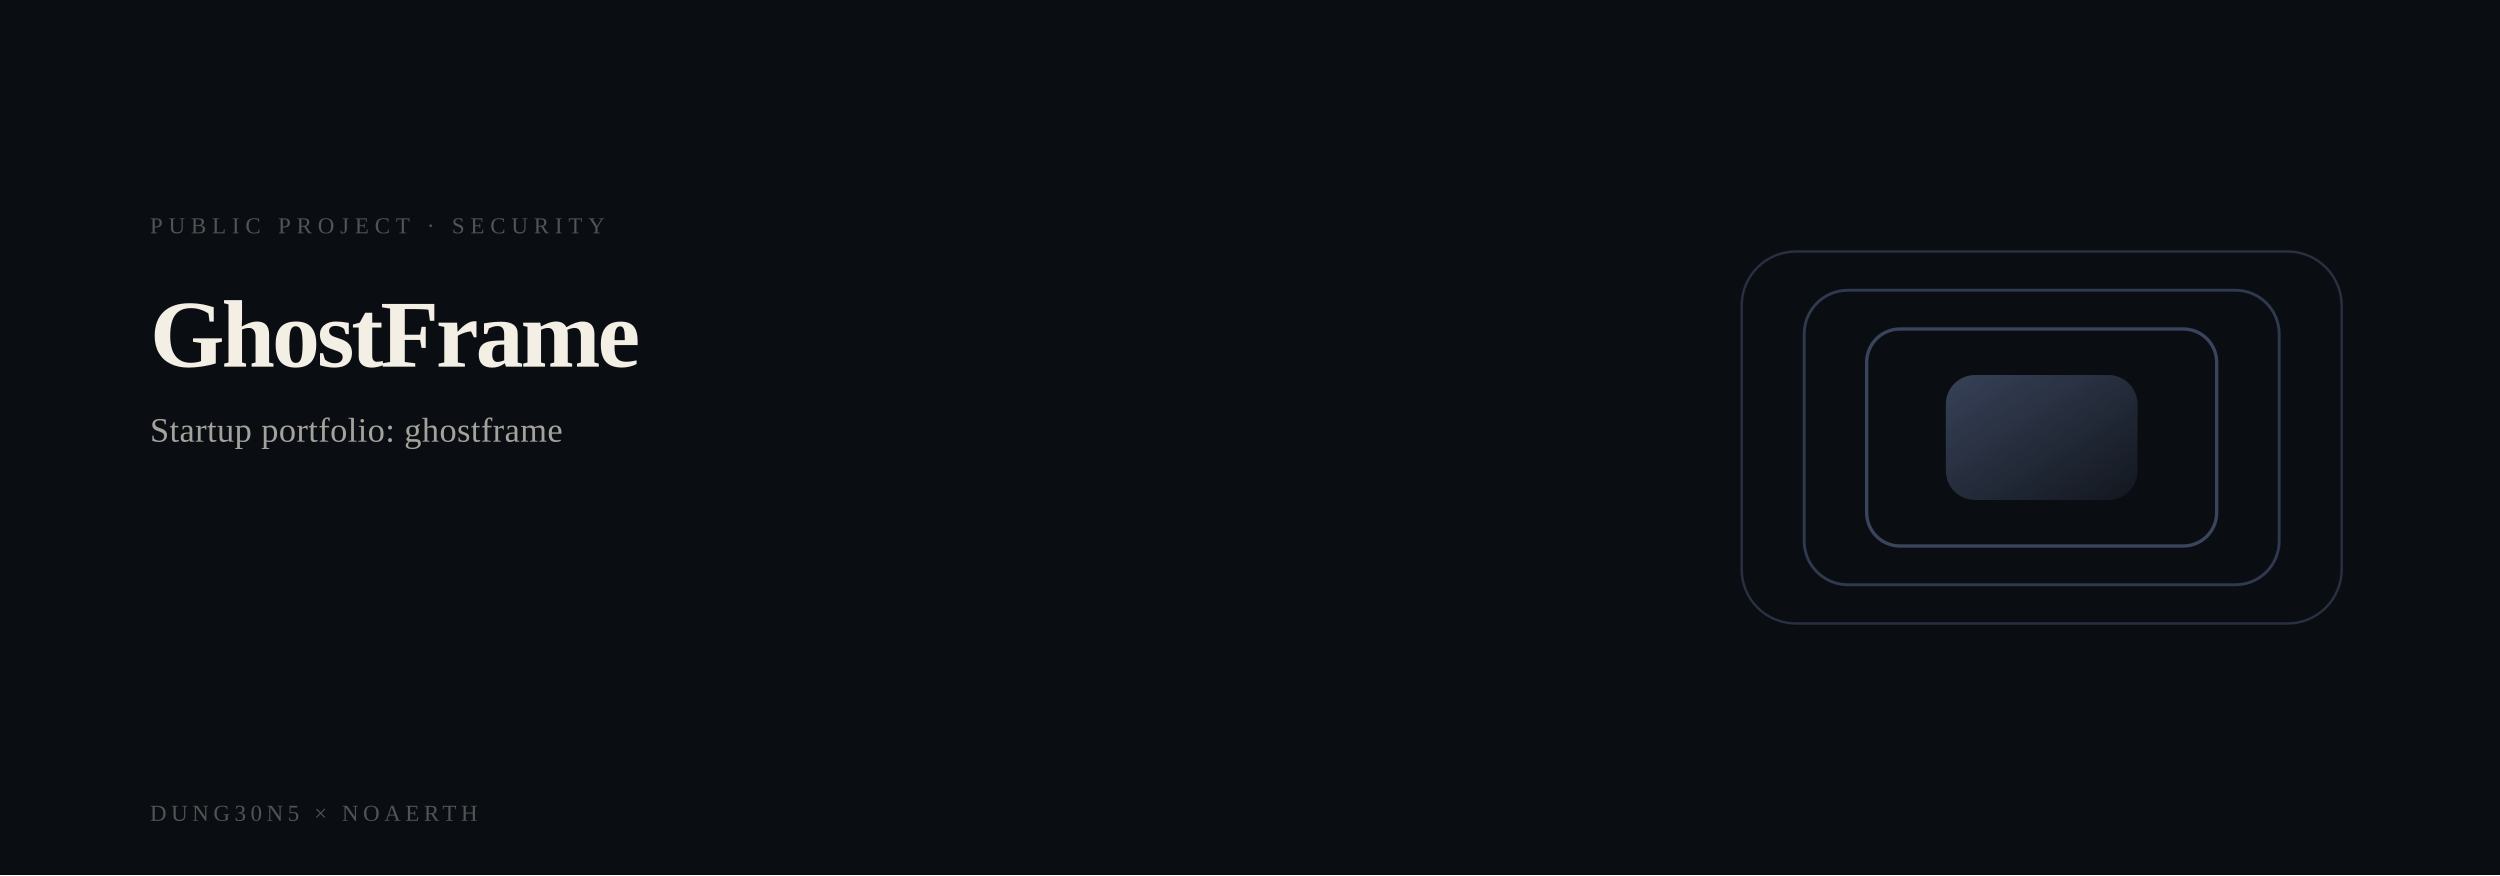
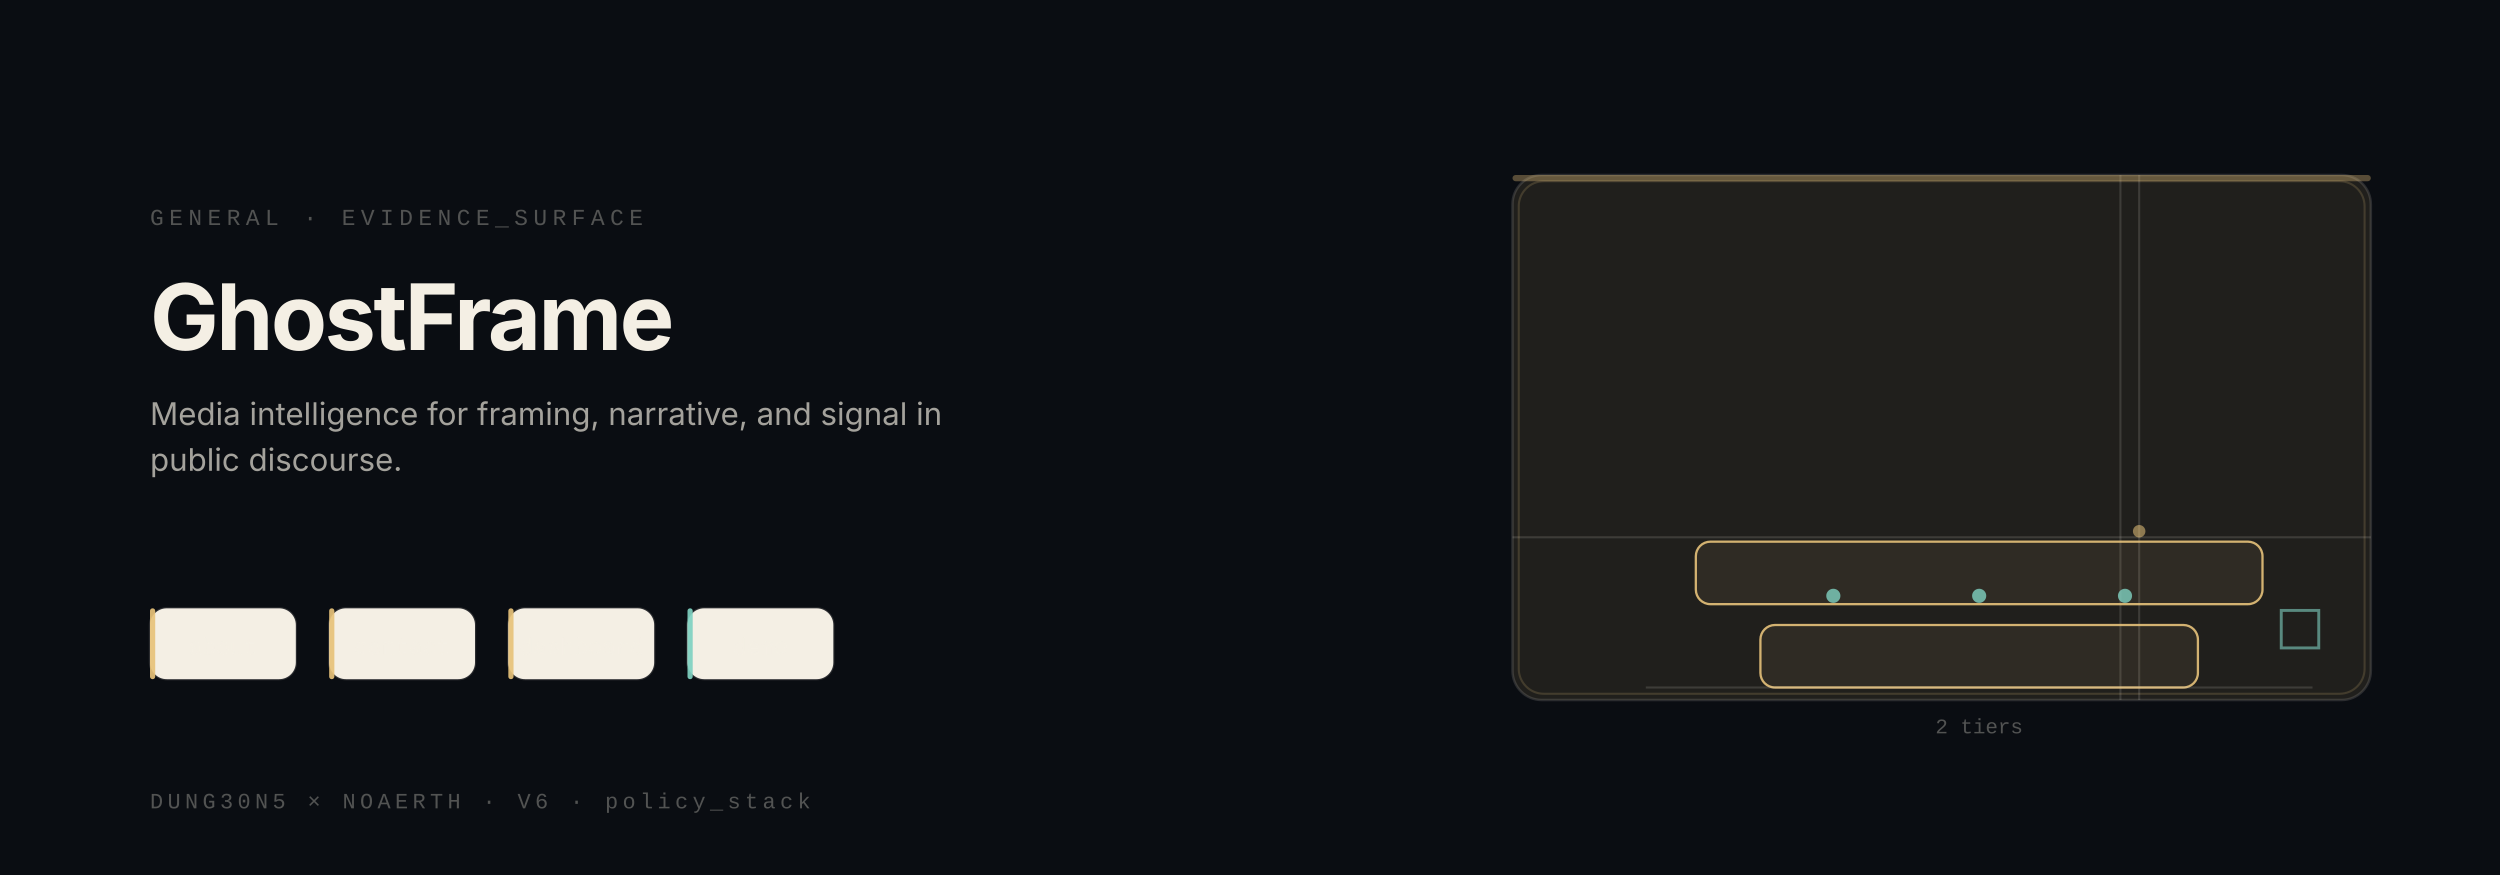
- <svg xmlns="http://www.w3.org/2000/svg" viewBox="0 0 1200 420" width="1200" height="420" role="img" aria-label="GhostFrame: nested policy frames with a visible boundary edge. Motion depicts policy surfaces assemble into a readable security posture.">
-   <defs>
-     <linearGradient id="hero-ghostframe-dark-a" x1="0" y1="0" x2="1" y2="1">
-       <stop offset="0" stop-color="#8fa8e0" stop-opacity="0.85" />
-       <stop offset="1" stop-color="#8fa8e0" stop-opacity="0.15" />
-     </linearGradient>
-   </defs>
+ <svg xmlns="http://www.w3.org/2000/svg" viewBox="0 0 1200 420" width="1200" height="420" role="img" aria-label="GhostFrame: claims stack into tiers, and evidence is carried up to be checked">
  <rect width="1200" height="420" fill="#0a0d12" />
-   <rect x="896" y="157.92" width="168" height="104.16" rx="16" fill="none" stroke="#8fa8e0" stroke-width="1.60" opacity="0.36" />
-   <rect x="866" y="139.32" width="228" height="141.36" rx="21" fill="none" stroke="#8fa8e0" stroke-width="1.38" opacity="0.29" />
-   <rect x="836" y="120.72" width="288" height="178.56" rx="26" fill="none" stroke="#8fa8e0" stroke-width="1.16" opacity="0.23" />
-   <rect x="934" y="180" width="92" height="60" rx="14" fill="url(#hero-ghostframe-dark-a)" opacity="0.40" />
-   <text x="72" y="112" fill="#f4efe44f" font-size="11" letter-spacing="2.8">PUBLIC PROJECT · SECURITY</text>
-   <text x="72" y="176" fill="#f4efe4" font-size="46" font-weight="660" letter-spacing="-1.4">GhostFrame</text>
-   <text x="72" y="212" fill="#f4efe4a8" font-size="16.5" letter-spacing="0.2">Startup portfolio: ghostframe</text>
-   <rect x="72" y="266" width="106" height="40" rx="9" fill="#f4efe4" fill-opacity="0.05" stroke="#f4efe424" stroke-width="1.1" opacity="0">
-     <animate attributeName="opacity" from="0" to="1" dur="0.5s" begin="0.50s" fill="freeze" />
-   </rect>
-   <rect x="72" y="266" width="2.5" height="40" rx="1.2" fill="#8fa8e0" opacity="0">
-     <animate attributeName="opacity" from="0" to="0.9" dur="0.5s" begin="0.50s" fill="freeze" />
-   </rect>
-   <text x="125" y="291" fill="#f4efe4" font-size="11.5" text-anchor="middle" font-family="ui-monospace,SFMono-Regular,Menlo,monospace" opacity="0">policy<animate attributeName="opacity" from="0" to="1" dur="0.5s" begin="0.65s" fill="freeze" />
-   </text>
-   <rect x="194" y="266" width="106" height="40" rx="9" fill="#f4efe4" fill-opacity="0.05" stroke="#f4efe424" stroke-width="1.1" opacity="0">
-     <animate attributeName="opacity" from="0" to="1" dur="0.5s" begin="1.00s" fill="freeze" />
-   </rect>
-   <rect x="194" y="266" width="2.5" height="40" rx="1.2" fill="#8fa8e0" opacity="0">
-     <animate attributeName="opacity" from="0" to="0.9" dur="0.5s" begin="1.00s" fill="freeze" />
-   </rect>
-   <text x="247" y="291" fill="#f4efe4" font-size="11.5" text-anchor="middle" font-family="ui-monospace,SFMono-Regular,Menlo,monospace" opacity="0">control<animate attributeName="opacity" from="0" to="1" dur="0.5s" begin="1.15s" fill="freeze" />
-   </text>
-   <rect x="316" y="266" width="106" height="40" rx="9" fill="#f4efe4" fill-opacity="0.05" stroke="#f4efe424" stroke-width="1.1" opacity="0">
-     <animate attributeName="opacity" from="0" to="1" dur="0.5s" begin="1.50s" fill="freeze" />
-   </rect>
-   <rect x="316" y="266" width="2.5" height="40" rx="1.2" fill="#e7c27a" opacity="0">
-     <animate attributeName="opacity" from="0" to="0.9" dur="0.5s" begin="1.50s" fill="freeze" />
-   </rect>
-   <text x="369" y="291" fill="#f4efe4" font-size="11.5" text-anchor="middle" font-family="ui-monospace,SFMono-Regular,Menlo,monospace" opacity="0">evidence<animate attributeName="opacity" from="0" to="1" dur="0.5s" begin="1.65s" fill="freeze" />
-   </text>
-   <text x="72" y="394" fill="#f4efe44f" font-size="11" letter-spacing="2.2">DUNG30N5 × NOAERTH</text>
+   <text x="72" y="108" font-family="ui-monospace, SFMono-Regular, Menlo, Monaco, Consolas, 'Liberation Mono', monospace" font-size="11" letter-spacing="2.6" fill="#f4efe44f">GENERAL · EVIDENCE_SURFACE</text>
+   <text x="72" y="168" font-family="-apple-system, BlinkMacSystemFont, 'Segoe UI', Inter, Helvetica, Arial, sans-serif" font-size="44" font-weight="660" letter-spacing="-1.2" fill="#f4efe4">GhostFrame</text>
+   <text x="72" y="204" font-family="-apple-system, BlinkMacSystemFont, 'Segoe UI', Inter, Helvetica, Arial, sans-serif" font-size="15" fill="#f4efe4a8">Media intelligence for framing, narrative, and signal in</text>
+   <text x="72" y="226" font-family="-apple-system, BlinkMacSystemFont, 'Segoe UI', Inter, Helvetica, Arial, sans-serif" font-size="15" fill="#f4efe4a8">public discourse.</text>
+   <rect x="72.0" y="292.0" width="70.0" height="34.0" rx="8" fill="#f4efe4" stroke="#f4efe424" stroke-width="1.1" />
+   <rect x="72.0" y="292.0" width="2.5" height="34.0" rx="1.2" fill="#e7c27a" opacity="0.92" />
+   <text x="107.0" y="314" font-family="ui-monospace, SFMono-Regular, Menlo, Monaco, Consolas, 'Liberation Mono', monospace" font-size="11" fill="#f4efe4" fill-opacity="0.82" text-anchor="middle">about</text>
+   <rect x="158.0" y="292.0" width="70.0" height="34.0" rx="8" fill="#f4efe4" stroke="#f4efe424" stroke-width="1.1" />
+   <rect x="158.0" y="292.0" width="2.5" height="34.0" rx="1.2" fill="#e7c27a" opacity="0.92" />
+   <text x="193.0" y="314" font-family="ui-monospace, SFMono-Regular, Menlo, Monaco, Consolas, 'Liberation Mono', monospace" font-size="11" fill="#f4efe4" fill-opacity="0.82" text-anchor="middle">contact</text>
+   <rect x="244.0" y="292.0" width="70.0" height="34.0" rx="8" fill="#f4efe4" stroke="#f4efe424" stroke-width="1.1" />
+   <rect x="244.0" y="292.0" width="2.5" height="34.0" rx="1.2" fill="#e7c27a" opacity="0.92" />
+   <text x="279.0" y="314" font-family="ui-monospace, SFMono-Regular, Menlo, Monaco, Consolas, 'Liberation Mono', monospace" font-size="11" fill="#f4efe4" fill-opacity="0.82" text-anchor="middle">dashboard</text>
+   <rect x="330.0" y="292.0" width="70.0" height="34.0" rx="8" fill="#f4efe4" stroke="#f4efe424" stroke-width="1.1" />
+   <rect x="330.0" y="292.0" width="2.5" height="34.0" rx="1.2" fill="#7fd1c1" opacity="0.92" />
+   <text x="365.0" y="314" font-family="ui-monospace, SFMono-Regular, Menlo, Monaco, Consolas, 'Liberation Mono', monospace" font-size="11" fill="#f4efe4" fill-opacity="0.82" text-anchor="middle">demo</text>
+   <rect x="726.0" y="84.0" width="412.0" height="252.0" rx="14" fill="#e7c27a" fill-opacity="0.10" />
+   <rect x="729.0" y="87.0" width="406.0" height="246.0" rx="12" fill="none" stroke="#e7c27a" stroke-width="1" stroke-opacity="0.18" />
+   <rect x="726.0" y="84.0" width="412.0" height="252.0" rx="14" fill="none" stroke="#f4efe424" stroke-width="1.2" />
+   <line x1="1026.8" y1="84.0" x2="1026.8" y2="336.0" stroke="#f4efe424" stroke-width="1" />
+   <line x1="1017.8" y1="84.0" x2="1017.8" y2="336.0" stroke="#f4efe424" stroke-width="1" />
+   <line x1="726.0" y1="257.9" x2="1138.0" y2="257.9" stroke="#f4efe424" stroke-width="1" />
+   <circle cx="1026.8" cy="255.0" r="3" fill="#e7c27a" opacity="0.55" />
+   <rect x="726.0" y="84.0" width="412.0" height="3" rx="1.5" fill="#e7c27a" opacity="0.35" />
+   <path d="M1095.0 293.0 h18 v18 h-18 z" fill="none" stroke="#7fd1c1" stroke-width="1.4" opacity="0.6" />
+   <rect x="845.0" y="300.0" width="210.0" height="30" rx="7" fill="#e7c27a" fill-opacity="0.09" stroke="#e7c27a" stroke-width="1.1" opacity="0.9" />
+   <rect x="814.0" y="260.0" width="272.0" height="30" rx="7" fill="#e7c27a" fill-opacity="0.09" stroke="#e7c27a" stroke-width="1.1" opacity="0.9" />
+   <circle cx="880" cy="286" r="3.4" fill="#7fd1c1" opacity="0.8" />
+   <circle cx="950" cy="286" r="3.4" fill="#7fd1c1" opacity="0.8" />
+   <circle cx="1020" cy="286" r="3.4" fill="#7fd1c1" opacity="0.8" />
+   <line x1="790" y1="330" x2="1110" y2="330" stroke="#f4efe424" stroke-width="1" />
+   <text x="950" y="352" font-family="ui-monospace, SFMono-Regular, Menlo, Monaco, Consolas, 'Liberation Mono', monospace" font-size="10" fill="#f4efe44f" text-anchor="middle">2 tiers</text>
+   <text x="72" y="388" font-family="ui-monospace, SFMono-Regular, Menlo, Monaco, Consolas, 'Liberation Mono', monospace" font-size="10.5" letter-spacing="2.1" fill="#f4efe44f">DUNG30N5 × NOAERTH · V6 · policy_stack</text>
</svg>
